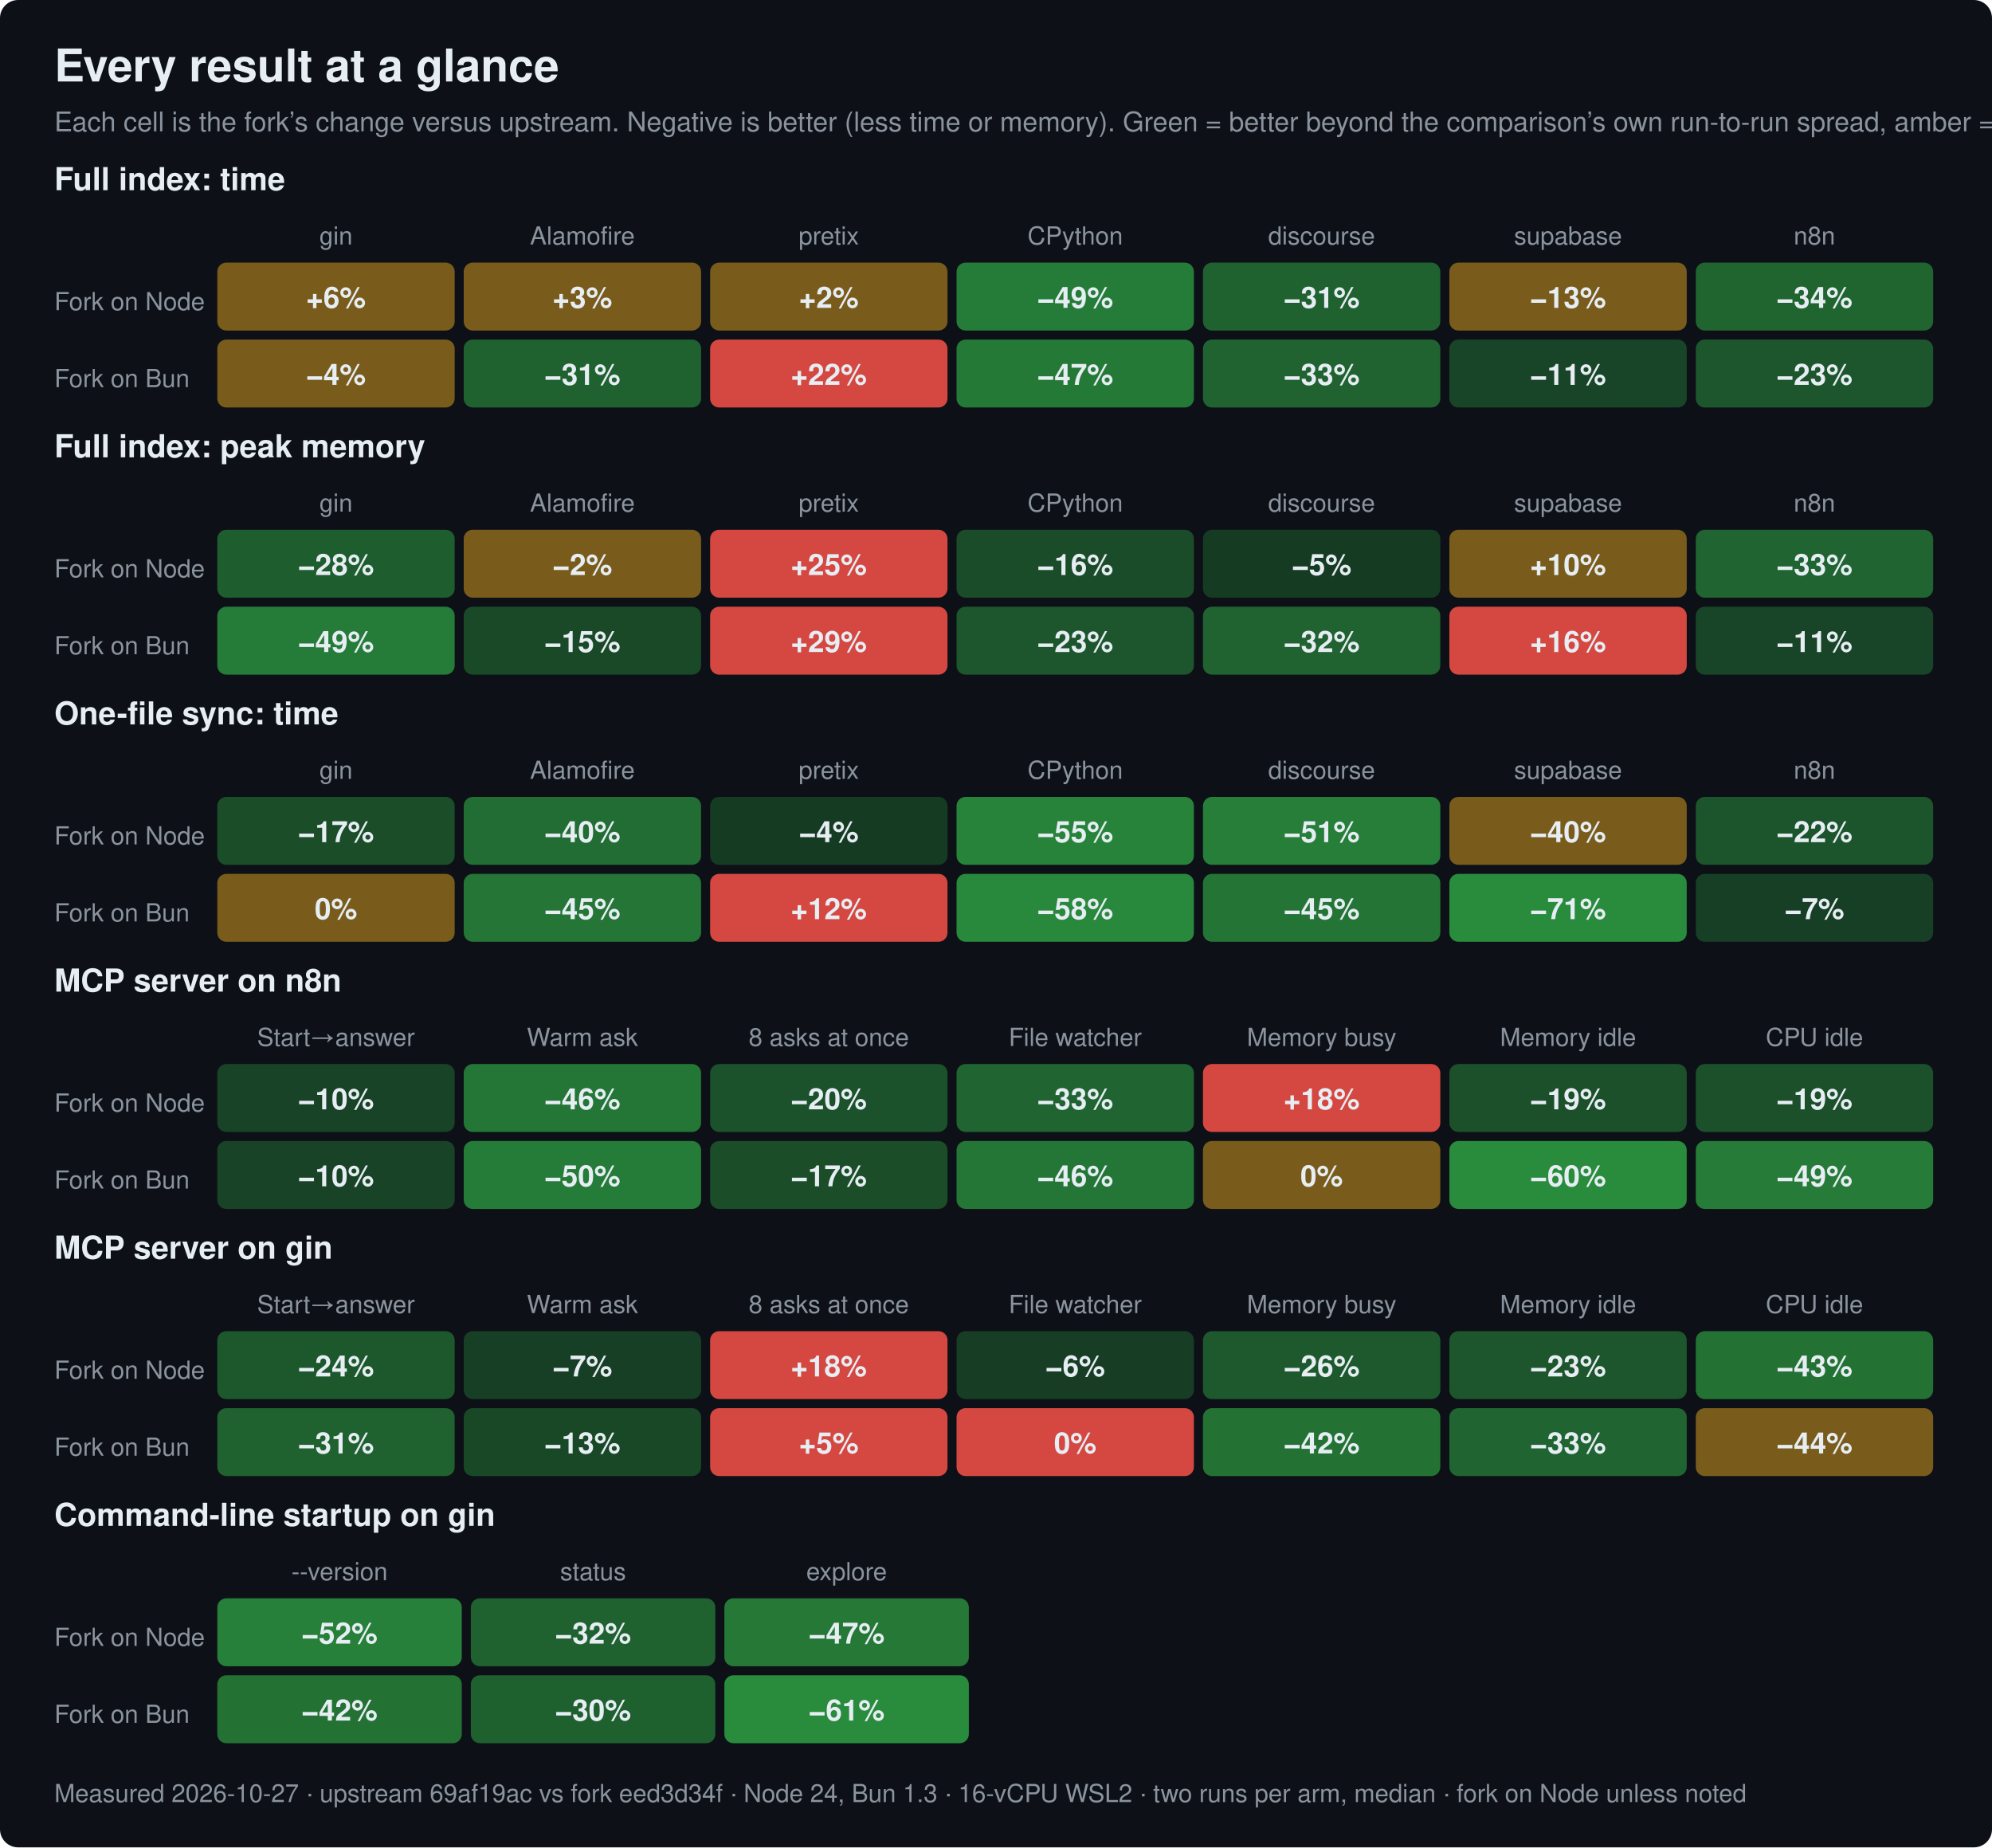
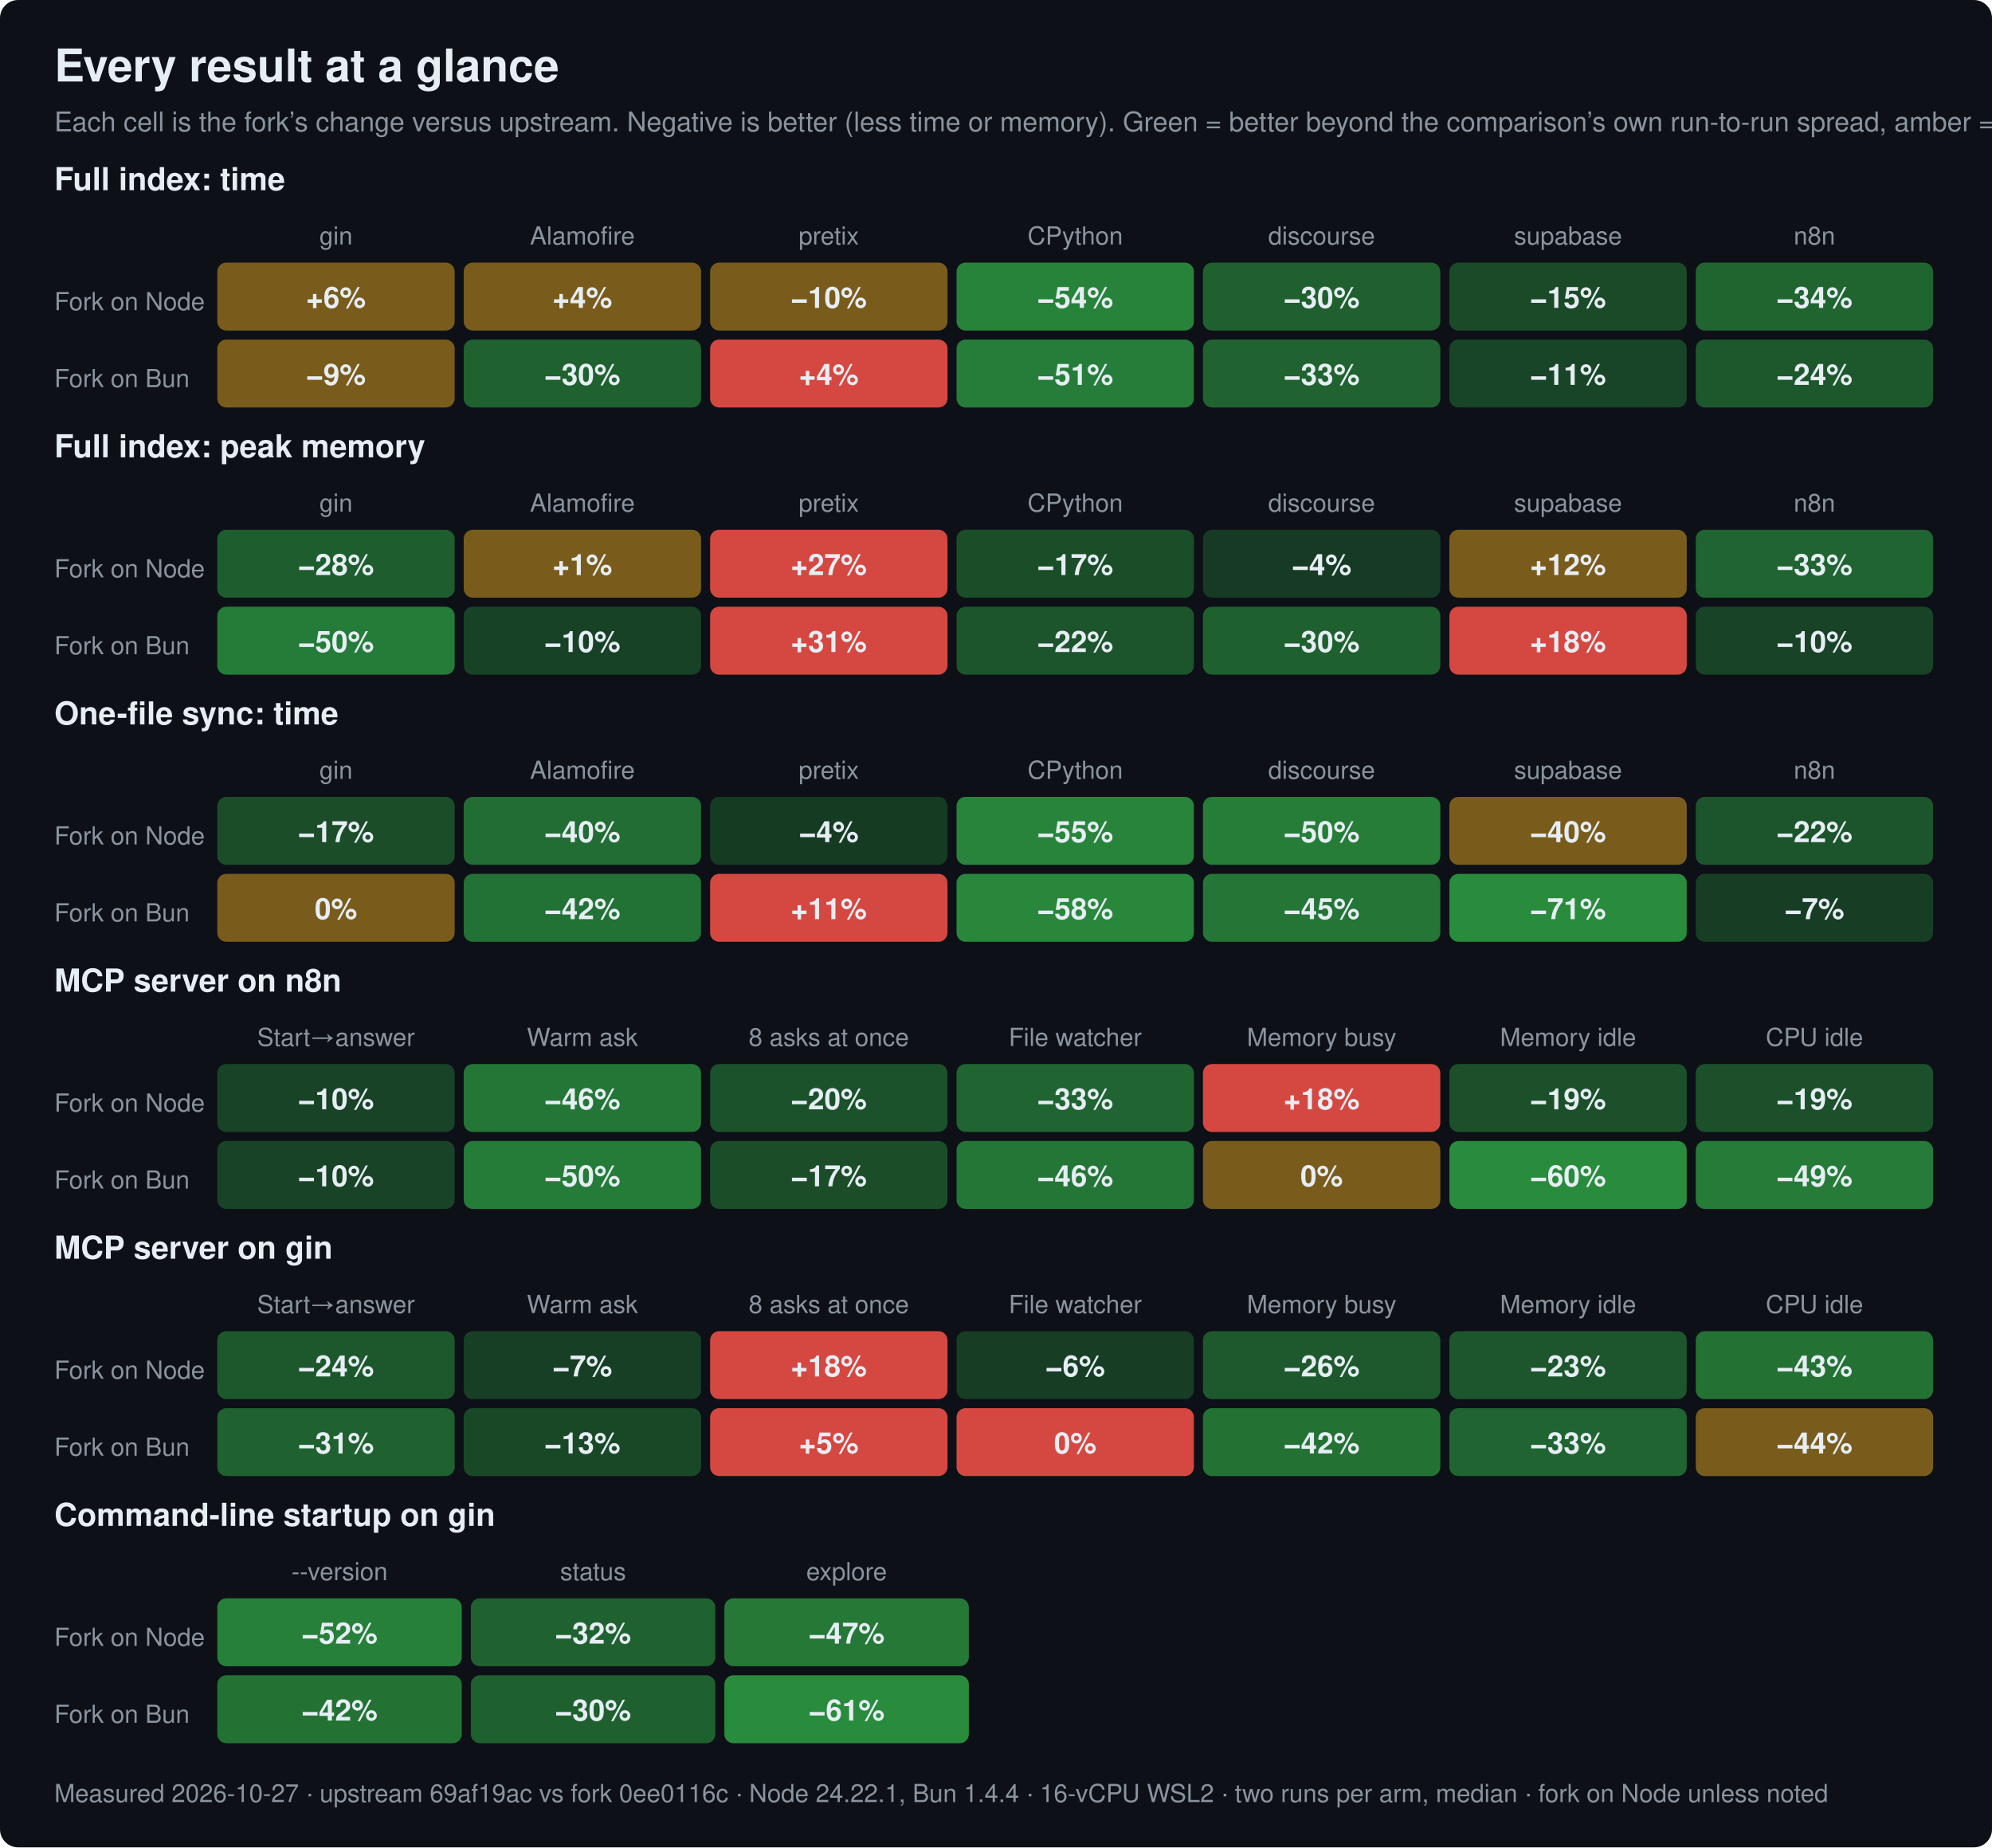
<svg xmlns="http://www.w3.org/2000/svg" width="880" height="816" viewBox="0 0 880 816" font-family="-apple-system, BlinkMacSystemFont, 'Segoe UI', Helvetica, Arial, sans-serif" role="img" aria-labelledby="t d">
  <rect width="880" height="816" rx="8" fill="#0d1117" />
  <text x="24" y="36" font-size="20" font-weight="700" fill="#e6edf3" text-anchor="start">Every result at a glance</text>
  <text x="24" y="58" font-size="12" font-weight="400" fill="#8b949e" text-anchor="start">Each cell is the fork’s change versus upstream. Negative is better (less time or memory). Green = better beyond the comparison’s own run-to-run spread, amber = inside it, red = worse, grey = inconclusive or no data.</text>
  <text x="24" y="84" font-size="14" font-weight="700" fill="#e6edf3" text-anchor="start">Full index: time</text>
  <text x="148.429" y="108" font-size="11" font-weight="400" fill="#8b949e" text-anchor="middle">gin</text>
  <text x="257.286" y="108" font-size="11" font-weight="400" fill="#8b949e" text-anchor="middle">Alamofire</text>
  <text x="366.143" y="108" font-size="11" font-weight="400" fill="#8b949e" text-anchor="middle">pretix</text>
  <text x="475" y="108" font-size="11" font-weight="400" fill="#8b949e" text-anchor="middle">CPython</text>
  <text x="583.857" y="108" font-size="11" font-weight="400" fill="#8b949e" text-anchor="middle">discourse</text>
  <text x="692.714" y="108" font-size="11" font-weight="400" fill="#8b949e" text-anchor="middle">supabase</text>
  <text x="801.571" y="108" font-size="11" font-weight="400" fill="#8b949e" text-anchor="middle">n8n</text>
  <text x="24" y="137" font-size="11" font-weight="400" fill="#8b949e" text-anchor="start">Fork on Node</text>
  <rect x="96" y="116" width="104.857" height="30" rx="4" fill="#d29922" fill-opacity="0.55" />
  <text x="148.429" y="136" font-size="13" font-weight="700" fill="#e6edf3" text-anchor="middle">+6%</text>
  <rect x="204.857" y="116" width="104.857" height="30" rx="4" fill="#d29922" fill-opacity="0.55" />
-   <text x="257.286" y="136" font-size="13" font-weight="700" fill="#e6edf3" text-anchor="middle">+3%</text>
+   <text x="257.286" y="136" font-size="13" font-weight="700" fill="#e6edf3" text-anchor="middle">+4%</text>
  <rect x="313.714" y="116" width="104.857" height="30" rx="4" fill="#d29922" fill-opacity="0.55" />
-   <text x="366.143" y="136" font-size="13" font-weight="700" fill="#e6edf3" text-anchor="middle">+2%</text>
-   <rect x="422.571" y="116" width="104.857" height="30" rx="4" fill="#2ea043" fill-opacity="0.744" />
-   <text x="475" y="136" font-size="13" font-weight="700" fill="#e6edf3" text-anchor="middle">−49%</text>
-   <rect x="531.429" y="116" width="104.857" height="30" rx="4" fill="#2ea043" fill-opacity="0.562" />
-   <text x="583.857" y="136" font-size="13" font-weight="700" fill="#e6edf3" text-anchor="middle">−31%</text>
-   <rect x="640.286" y="116" width="104.857" height="30" rx="4" fill="#d29922" fill-opacity="0.55" />
-   <text x="692.714" y="136" font-size="13" font-weight="700" fill="#e6edf3" text-anchor="middle">−13%</text>
-   <rect x="749.143" y="116" width="104.857" height="30" rx="4" fill="#2ea043" fill-opacity="0.588" />
+   <text x="366.143" y="136" font-size="13" font-weight="700" fill="#e6edf3" text-anchor="middle">−10%</text>
+   <rect x="422.571" y="116" width="104.857" height="30" rx="4" fill="#2ea043" fill-opacity="0.792" />
+   <text x="475" y="136" font-size="13" font-weight="700" fill="#e6edf3" text-anchor="middle">−54%</text>
+   <rect x="531.429" y="116" width="104.857" height="30" rx="4" fill="#2ea043" fill-opacity="0.55" />
+   <text x="583.857" y="136" font-size="13" font-weight="700" fill="#e6edf3" text-anchor="middle">−30%</text>
+   <rect x="640.286" y="116" width="104.857" height="30" rx="4" fill="#2ea043" fill-opacity="0.4" />
+   <text x="692.714" y="136" font-size="13" font-weight="700" fill="#e6edf3" text-anchor="middle">−15%</text>
+   <rect x="749.143" y="116" width="104.857" height="30" rx="4" fill="#2ea043" fill-opacity="0.589" />
  <text x="801.571" y="136" font-size="13" font-weight="700" fill="#e6edf3" text-anchor="middle">−34%</text>
  <text x="24" y="171" font-size="11" font-weight="400" fill="#8b949e" text-anchor="start">Fork on Bun</text>
  <rect x="96" y="150" width="104.857" height="30" rx="4" fill="#d29922" fill-opacity="0.55" />
-   <text x="148.429" y="170" font-size="13" font-weight="700" fill="#e6edf3" text-anchor="middle">−4%</text>
-   <rect x="204.857" y="150" width="104.857" height="30" rx="4" fill="#2ea043" fill-opacity="0.562" />
-   <text x="257.286" y="170" font-size="13" font-weight="700" fill="#e6edf3" text-anchor="middle">−31%</text>
+   <text x="148.429" y="170" font-size="13" font-weight="700" fill="#e6edf3" text-anchor="middle">−9%</text>
+   <rect x="204.857" y="150" width="104.857" height="30" rx="4" fill="#2ea043" fill-opacity="0.555" />
+   <text x="257.286" y="170" font-size="13" font-weight="700" fill="#e6edf3" text-anchor="middle">−30%</text>
  <rect x="313.714" y="150" width="104.857" height="30" rx="4" fill="#f85149" fill-opacity="0.85" />
-   <text x="366.143" y="170" font-size="13" font-weight="700" fill="#e6edf3" text-anchor="middle">+22%</text>
-   <rect x="422.571" y="150" width="104.857" height="30" rx="4" fill="#2ea043" fill-opacity="0.724" />
-   <text x="475" y="170" font-size="13" font-weight="700" fill="#e6edf3" text-anchor="middle">−47%</text>
-   <rect x="531.429" y="150" width="104.857" height="30" rx="4" fill="#2ea043" fill-opacity="0.578" />
+   <text x="366.143" y="170" font-size="13" font-weight="700" fill="#e6edf3" text-anchor="middle">+4%</text>
+   <rect x="422.571" y="150" width="104.857" height="30" rx="4" fill="#2ea043" fill-opacity="0.759" />
+   <text x="475" y="170" font-size="13" font-weight="700" fill="#e6edf3" text-anchor="middle">−51%</text>
+   <rect x="531.429" y="150" width="104.857" height="30" rx="4" fill="#2ea043" fill-opacity="0.575" />
  <text x="583.857" y="170" font-size="13" font-weight="700" fill="#e6edf3" text-anchor="middle">−33%</text>
-   <rect x="640.286" y="150" width="104.857" height="30" rx="4" fill="#2ea043" fill-opacity="0.362" />
+   <rect x="640.286" y="150" width="104.857" height="30" rx="4" fill="#2ea043" fill-opacity="0.361" />
  <text x="692.714" y="170" font-size="13" font-weight="700" fill="#e6edf3" text-anchor="middle">−11%</text>
-   <rect x="749.143" y="150" width="104.857" height="30" rx="4" fill="#2ea043" fill-opacity="0.481" />
-   <text x="801.571" y="170" font-size="13" font-weight="700" fill="#e6edf3" text-anchor="middle">−23%</text>
+   <rect x="749.143" y="150" width="104.857" height="30" rx="4" fill="#2ea043" fill-opacity="0.49" />
+   <text x="801.571" y="170" font-size="13" font-weight="700" fill="#e6edf3" text-anchor="middle">−24%</text>
  <text x="24" y="202" font-size="14" font-weight="700" fill="#e6edf3" text-anchor="start">Full index: peak memory</text>
  <text x="148.429" y="226" font-size="11" font-weight="400" fill="#8b949e" text-anchor="middle">gin</text>
  <text x="257.286" y="226" font-size="11" font-weight="400" fill="#8b949e" text-anchor="middle">Alamofire</text>
  <text x="366.143" y="226" font-size="11" font-weight="400" fill="#8b949e" text-anchor="middle">pretix</text>
  <text x="475" y="226" font-size="11" font-weight="400" fill="#8b949e" text-anchor="middle">CPython</text>
  <text x="583.857" y="226" font-size="11" font-weight="400" fill="#8b949e" text-anchor="middle">discourse</text>
  <text x="692.714" y="226" font-size="11" font-weight="400" fill="#8b949e" text-anchor="middle">supabase</text>
  <text x="801.571" y="226" font-size="11" font-weight="400" fill="#8b949e" text-anchor="middle">n8n</text>
  <text x="24" y="255" font-size="11" font-weight="400" fill="#8b949e" text-anchor="start">Fork on Node</text>
  <rect x="96" y="234" width="104.857" height="30" rx="4" fill="#2ea043" fill-opacity="0.534" />
  <text x="148.429" y="254" font-size="13" font-weight="700" fill="#e6edf3" text-anchor="middle">−28%</text>
  <rect x="204.857" y="234" width="104.857" height="30" rx="4" fill="#d29922" fill-opacity="0.55" />
-   <text x="257.286" y="254" font-size="13" font-weight="700" fill="#e6edf3" text-anchor="middle">−2%</text>
+   <text x="257.286" y="254" font-size="13" font-weight="700" fill="#e6edf3" text-anchor="middle">+1%</text>
  <rect x="313.714" y="234" width="104.857" height="30" rx="4" fill="#f85149" fill-opacity="0.85" />
-   <text x="366.143" y="254" font-size="13" font-weight="700" fill="#e6edf3" text-anchor="middle">+25%</text>
-   <rect x="422.571" y="234" width="104.857" height="30" rx="4" fill="#2ea043" fill-opacity="0.412" />
-   <text x="475" y="254" font-size="13" font-weight="700" fill="#e6edf3" text-anchor="middle">−16%</text>
-   <rect x="531.429" y="234" width="104.857" height="30" rx="4" fill="#2ea043" fill-opacity="0.296" />
-   <text x="583.857" y="254" font-size="13" font-weight="700" fill="#e6edf3" text-anchor="middle">−5%</text>
+   <text x="366.143" y="254" font-size="13" font-weight="700" fill="#e6edf3" text-anchor="middle">+27%</text>
+   <rect x="422.571" y="234" width="104.857" height="30" rx="4" fill="#2ea043" fill-opacity="0.424" />
+   <text x="475" y="254" font-size="13" font-weight="700" fill="#e6edf3" text-anchor="middle">−17%</text>
+   <rect x="531.429" y="234" width="104.857" height="30" rx="4" fill="#2ea043" fill-opacity="0.287" />
+   <text x="583.857" y="254" font-size="13" font-weight="700" fill="#e6edf3" text-anchor="middle">−4%</text>
  <rect x="640.286" y="234" width="104.857" height="30" rx="4" fill="#d29922" fill-opacity="0.55" />
-   <text x="692.714" y="254" font-size="13" font-weight="700" fill="#e6edf3" text-anchor="middle">+10%</text>
-   <rect x="749.143" y="234" width="104.857" height="30" rx="4" fill="#2ea043" fill-opacity="0.581" />
+   <text x="692.714" y="254" font-size="13" font-weight="700" fill="#e6edf3" text-anchor="middle">+12%</text>
+   <rect x="749.143" y="234" width="104.857" height="30" rx="4" fill="#2ea043" fill-opacity="0.584" />
  <text x="801.571" y="254" font-size="13" font-weight="700" fill="#e6edf3" text-anchor="middle">−33%</text>
  <text x="24" y="289" font-size="11" font-weight="400" fill="#8b949e" text-anchor="start">Fork on Bun</text>
-   <rect x="96" y="268" width="104.857" height="30" rx="4" fill="#2ea043" fill-opacity="0.744" />
-   <text x="148.429" y="288" font-size="13" font-weight="700" fill="#e6edf3" text-anchor="middle">−49%</text>
-   <rect x="204.857" y="268" width="104.857" height="30" rx="4" fill="#2ea043" fill-opacity="0.396" />
-   <text x="257.286" y="288" font-size="13" font-weight="700" fill="#e6edf3" text-anchor="middle">−15%</text>
+   <rect x="96" y="268" width="104.857" height="30" rx="4" fill="#2ea043" fill-opacity="0.751" />
+   <text x="148.429" y="288" font-size="13" font-weight="700" fill="#e6edf3" text-anchor="middle">−50%</text>
+   <rect x="204.857" y="268" width="104.857" height="30" rx="4" fill="#2ea043" fill-opacity="0.345" />
+   <text x="257.286" y="288" font-size="13" font-weight="700" fill="#e6edf3" text-anchor="middle">−10%</text>
  <rect x="313.714" y="268" width="104.857" height="30" rx="4" fill="#f85149" fill-opacity="0.85" />
-   <text x="366.143" y="288" font-size="13" font-weight="700" fill="#e6edf3" text-anchor="middle">+29%</text>
-   <rect x="422.571" y="268" width="104.857" height="30" rx="4" fill="#2ea043" fill-opacity="0.483" />
-   <text x="475" y="288" font-size="13" font-weight="700" fill="#e6edf3" text-anchor="middle">−23%</text>
-   <rect x="531.429" y="268" width="104.857" height="30" rx="4" fill="#2ea043" fill-opacity="0.571" />
-   <text x="583.857" y="288" font-size="13" font-weight="700" fill="#e6edf3" text-anchor="middle">−32%</text>
+   <text x="366.143" y="288" font-size="13" font-weight="700" fill="#e6edf3" text-anchor="middle">+31%</text>
+   <rect x="422.571" y="268" width="104.857" height="30" rx="4" fill="#2ea043" fill-opacity="0.472" />
+   <text x="475" y="288" font-size="13" font-weight="700" fill="#e6edf3" text-anchor="middle">−22%</text>
+   <rect x="531.429" y="268" width="104.857" height="30" rx="4" fill="#2ea043" fill-opacity="0.551" />
+   <text x="583.857" y="288" font-size="13" font-weight="700" fill="#e6edf3" text-anchor="middle">−30%</text>
  <rect x="640.286" y="268" width="104.857" height="30" rx="4" fill="#f85149" fill-opacity="0.85" />
-   <text x="692.714" y="288" font-size="13" font-weight="700" fill="#e6edf3" text-anchor="middle">+16%</text>
-   <rect x="749.143" y="268" width="104.857" height="30" rx="4" fill="#2ea043" fill-opacity="0.362" />
-   <text x="801.571" y="288" font-size="13" font-weight="700" fill="#e6edf3" text-anchor="middle">−11%</text>
+   <text x="692.714" y="288" font-size="13" font-weight="700" fill="#e6edf3" text-anchor="middle">+18%</text>
+   <rect x="749.143" y="268" width="104.857" height="30" rx="4" fill="#2ea043" fill-opacity="0.354" />
+   <text x="801.571" y="288" font-size="13" font-weight="700" fill="#e6edf3" text-anchor="middle">−10%</text>
  <text x="24" y="320" font-size="14" font-weight="700" fill="#e6edf3" text-anchor="start">One-file sync: time</text>
  <text x="148.429" y="344" font-size="11" font-weight="400" fill="#8b949e" text-anchor="middle">gin</text>
  <text x="257.286" y="344" font-size="11" font-weight="400" fill="#8b949e" text-anchor="middle">Alamofire</text>
  <text x="366.143" y="344" font-size="11" font-weight="400" fill="#8b949e" text-anchor="middle">pretix</text>
  <text x="475" y="344" font-size="11" font-weight="400" fill="#8b949e" text-anchor="middle">CPython</text>
  <text x="583.857" y="344" font-size="11" font-weight="400" fill="#8b949e" text-anchor="middle">discourse</text>
  <text x="692.714" y="344" font-size="11" font-weight="400" fill="#8b949e" text-anchor="middle">supabase</text>
  <text x="801.571" y="344" font-size="11" font-weight="400" fill="#8b949e" text-anchor="middle">n8n</text>
  <text x="24" y="373" font-size="11" font-weight="400" fill="#8b949e" text-anchor="start">Fork on Node</text>
  <rect x="96" y="352" width="104.857" height="30" rx="4" fill="#2ea043" fill-opacity="0.418" />
  <text x="148.429" y="372" font-size="13" font-weight="700" fill="#e6edf3" text-anchor="middle">−17%</text>
  <rect x="204.857" y="352" width="104.857" height="30" rx="4" fill="#2ea043" fill-opacity="0.646" />
  <text x="257.286" y="372" font-size="13" font-weight="700" fill="#e6edf3" text-anchor="middle">−40%</text>
  <rect x="313.714" y="352" width="104.857" height="30" rx="4" fill="#2ea043" fill-opacity="0.293" />
  <text x="366.143" y="372" font-size="13" font-weight="700" fill="#e6edf3" text-anchor="middle">−4%</text>
-   <rect x="422.571" y="352" width="104.857" height="30" rx="4" fill="#2ea043" fill-opacity="0.802" />
+   <rect x="422.571" y="352" width="104.857" height="30" rx="4" fill="#2ea043" fill-opacity="0.804" />
  <text x="475" y="372" font-size="13" font-weight="700" fill="#e6edf3" text-anchor="middle">−55%</text>
-   <rect x="531.429" y="352" width="104.857" height="30" rx="4" fill="#2ea043" fill-opacity="0.76" />
-   <text x="583.857" y="372" font-size="13" font-weight="700" fill="#e6edf3" text-anchor="middle">−51%</text>
+   <rect x="531.429" y="352" width="104.857" height="30" rx="4" fill="#2ea043" fill-opacity="0.754" />
+   <text x="583.857" y="372" font-size="13" font-weight="700" fill="#e6edf3" text-anchor="middle">−50%</text>
  <rect x="640.286" y="352" width="104.857" height="30" rx="4" fill="#d29922" fill-opacity="0.55" />
  <text x="692.714" y="372" font-size="13" font-weight="700" fill="#e6edf3" text-anchor="middle">−40%</text>
-   <rect x="749.143" y="352" width="104.857" height="30" rx="4" fill="#2ea043" fill-opacity="0.47" />
+   <rect x="749.143" y="352" width="104.857" height="30" rx="4" fill="#2ea043" fill-opacity="0.467" />
  <text x="801.571" y="372" font-size="13" font-weight="700" fill="#e6edf3" text-anchor="middle">−22%</text>
  <text x="24" y="407" font-size="11" font-weight="400" fill="#8b949e" text-anchor="start">Fork on Bun</text>
  <rect x="96" y="386" width="104.857" height="30" rx="4" fill="#d29922" fill-opacity="0.55" />
  <text x="148.429" y="406" font-size="13" font-weight="700" fill="#e6edf3" text-anchor="middle">0%</text>
-   <rect x="204.857" y="386" width="104.857" height="30" rx="4" fill="#2ea043" fill-opacity="0.702" />
-   <text x="257.286" y="406" font-size="13" font-weight="700" fill="#e6edf3" text-anchor="middle">−45%</text>
+   <rect x="204.857" y="386" width="104.857" height="30" rx="4" fill="#2ea043" fill-opacity="0.669" />
+   <text x="257.286" y="406" font-size="13" font-weight="700" fill="#e6edf3" text-anchor="middle">−42%</text>
  <rect x="313.714" y="386" width="104.857" height="30" rx="4" fill="#f85149" fill-opacity="0.85" />
-   <text x="366.143" y="406" font-size="13" font-weight="700" fill="#e6edf3" text-anchor="middle">+12%</text>
-   <rect x="422.571" y="386" width="104.857" height="30" rx="4" fill="#2ea043" fill-opacity="0.83" />
+   <text x="366.143" y="406" font-size="13" font-weight="700" fill="#e6edf3" text-anchor="middle">+11%</text>
+   <rect x="422.571" y="386" width="104.857" height="30" rx="4" fill="#2ea043" fill-opacity="0.828" />
  <text x="475" y="406" font-size="13" font-weight="700" fill="#e6edf3" text-anchor="middle">−58%</text>
-   <rect x="531.429" y="386" width="104.857" height="30" rx="4" fill="#2ea043" fill-opacity="0.698" />
+   <rect x="531.429" y="386" width="104.857" height="30" rx="4" fill="#2ea043" fill-opacity="0.7" />
  <text x="583.857" y="406" font-size="13" font-weight="700" fill="#e6edf3" text-anchor="middle">−45%</text>
  <rect x="640.286" y="386" width="104.857" height="30" rx="4" fill="#2ea043" fill-opacity="0.85" />
  <text x="692.714" y="406" font-size="13" font-weight="700" fill="#e6edf3" text-anchor="middle">−71%</text>
-   <rect x="749.143" y="386" width="104.857" height="30" rx="4" fill="#2ea043" fill-opacity="0.319" />
+   <rect x="749.143" y="386" width="104.857" height="30" rx="4" fill="#2ea043" fill-opacity="0.317" />
  <text x="801.571" y="406" font-size="13" font-weight="700" fill="#e6edf3" text-anchor="middle">−7%</text>
  <text x="24" y="438" font-size="14" font-weight="700" fill="#e6edf3" text-anchor="start">MCP server on n8n</text>
  <text x="148.429" y="462" font-size="11" font-weight="400" fill="#8b949e" text-anchor="middle">Start→answer</text>
  <text x="257.286" y="462" font-size="11" font-weight="400" fill="#8b949e" text-anchor="middle">Warm ask</text>
  <text x="366.143" y="462" font-size="11" font-weight="400" fill="#8b949e" text-anchor="middle">8 asks at once</text>
  <text x="475" y="462" font-size="11" font-weight="400" fill="#8b949e" text-anchor="middle">File watcher</text>
  <text x="583.857" y="462" font-size="11" font-weight="400" fill="#8b949e" text-anchor="middle">Memory busy</text>
  <text x="692.714" y="462" font-size="11" font-weight="400" fill="#8b949e" text-anchor="middle">Memory idle</text>
  <text x="801.571" y="462" font-size="11" font-weight="400" fill="#8b949e" text-anchor="middle">CPU idle</text>
  <text x="24" y="491" font-size="11" font-weight="400" fill="#8b949e" text-anchor="start">Fork on Node</text>
  <rect x="96" y="470" width="104.857" height="30" rx="4" fill="#2ea043" fill-opacity="0.353" />
  <text x="148.429" y="490" font-size="13" font-weight="700" fill="#e6edf3" text-anchor="middle">−10%</text>
  <rect x="204.857" y="470" width="104.857" height="30" rx="4" fill="#2ea043" fill-opacity="0.709" />
  <text x="257.286" y="490" font-size="13" font-weight="700" fill="#e6edf3" text-anchor="middle">−46%</text>
  <rect x="313.714" y="470" width="104.857" height="30" rx="4" fill="#2ea043" fill-opacity="0.453" />
  <text x="366.143" y="490" font-size="13" font-weight="700" fill="#e6edf3" text-anchor="middle">−20%</text>
  <rect x="422.571" y="470" width="104.857" height="30" rx="4" fill="#2ea043" fill-opacity="0.582" />
  <text x="475" y="490" font-size="13" font-weight="700" fill="#e6edf3" text-anchor="middle">−33%</text>
  <rect x="531.429" y="470" width="104.857" height="30" rx="4" fill="#f85149" fill-opacity="0.85" />
  <text x="583.857" y="490" font-size="13" font-weight="700" fill="#e6edf3" text-anchor="middle">+18%</text>
  <rect x="640.286" y="470" width="104.857" height="30" rx="4" fill="#2ea043" fill-opacity="0.437" />
  <text x="692.714" y="490" font-size="13" font-weight="700" fill="#e6edf3" text-anchor="middle">−19%</text>
  <rect x="749.143" y="470" width="104.857" height="30" rx="4" fill="#2ea043" fill-opacity="0.438" />
  <text x="801.571" y="490" font-size="13" font-weight="700" fill="#e6edf3" text-anchor="middle">−19%</text>
  <text x="24" y="525" font-size="11" font-weight="400" fill="#8b949e" text-anchor="start">Fork on Bun</text>
  <rect x="96" y="504" width="104.857" height="30" rx="4" fill="#2ea043" fill-opacity="0.351" />
  <text x="148.429" y="524" font-size="13" font-weight="700" fill="#e6edf3" text-anchor="middle">−10%</text>
  <rect x="204.857" y="504" width="104.857" height="30" rx="4" fill="#2ea043" fill-opacity="0.745" />
  <text x="257.286" y="524" font-size="13" font-weight="700" fill="#e6edf3" text-anchor="middle">−50%</text>
  <rect x="313.714" y="504" width="104.857" height="30" rx="4" fill="#2ea043" fill-opacity="0.421" />
  <text x="366.143" y="524" font-size="13" font-weight="700" fill="#e6edf3" text-anchor="middle">−17%</text>
  <rect x="422.571" y="504" width="104.857" height="30" rx="4" fill="#2ea043" fill-opacity="0.708" />
  <text x="475" y="524" font-size="13" font-weight="700" fill="#e6edf3" text-anchor="middle">−46%</text>
  <rect x="531.429" y="504" width="104.857" height="30" rx="4" fill="#d29922" fill-opacity="0.55" />
  <text x="583.857" y="524" font-size="13" font-weight="700" fill="#e6edf3" text-anchor="middle">0%</text>
  <rect x="640.286" y="504" width="104.857" height="30" rx="4" fill="#2ea043" fill-opacity="0.847" />
  <text x="692.714" y="524" font-size="13" font-weight="700" fill="#e6edf3" text-anchor="middle">−60%</text>
  <rect x="749.143" y="504" width="104.857" height="30" rx="4" fill="#2ea043" fill-opacity="0.741" />
  <text x="801.571" y="524" font-size="13" font-weight="700" fill="#e6edf3" text-anchor="middle">−49%</text>
  <text x="24" y="556" font-size="14" font-weight="700" fill="#e6edf3" text-anchor="start">MCP server on gin</text>
  <text x="148.429" y="580" font-size="11" font-weight="400" fill="#8b949e" text-anchor="middle">Start→answer</text>
  <text x="257.286" y="580" font-size="11" font-weight="400" fill="#8b949e" text-anchor="middle">Warm ask</text>
  <text x="366.143" y="580" font-size="11" font-weight="400" fill="#8b949e" text-anchor="middle">8 asks at once</text>
  <text x="475" y="580" font-size="11" font-weight="400" fill="#8b949e" text-anchor="middle">File watcher</text>
  <text x="583.857" y="580" font-size="11" font-weight="400" fill="#8b949e" text-anchor="middle">Memory busy</text>
  <text x="692.714" y="580" font-size="11" font-weight="400" fill="#8b949e" text-anchor="middle">Memory idle</text>
  <text x="801.571" y="580" font-size="11" font-weight="400" fill="#8b949e" text-anchor="middle">CPU idle</text>
  <text x="24" y="609" font-size="11" font-weight="400" fill="#8b949e" text-anchor="start">Fork on Node</text>
  <rect x="96" y="588" width="104.857" height="30" rx="4" fill="#2ea043" fill-opacity="0.495" />
  <text x="148.429" y="608" font-size="13" font-weight="700" fill="#e6edf3" text-anchor="middle">−24%</text>
  <rect x="204.857" y="588" width="104.857" height="30" rx="4" fill="#2ea043" fill-opacity="0.321" />
  <text x="257.286" y="608" font-size="13" font-weight="700" fill="#e6edf3" text-anchor="middle">−7%</text>
  <rect x="313.714" y="588" width="104.857" height="30" rx="4" fill="#f85149" fill-opacity="0.85" />
  <text x="366.143" y="608" font-size="13" font-weight="700" fill="#e6edf3" text-anchor="middle">+18%</text>
  <rect x="422.571" y="588" width="104.857" height="30" rx="4" fill="#2ea043" fill-opacity="0.311" />
  <text x="475" y="608" font-size="13" font-weight="700" fill="#e6edf3" text-anchor="middle">−6%</text>
  <rect x="531.429" y="588" width="104.857" height="30" rx="4" fill="#2ea043" fill-opacity="0.508" />
  <text x="583.857" y="608" font-size="13" font-weight="700" fill="#e6edf3" text-anchor="middle">−26%</text>
  <rect x="640.286" y="588" width="104.857" height="30" rx="4" fill="#2ea043" fill-opacity="0.477" />
  <text x="692.714" y="608" font-size="13" font-weight="700" fill="#e6edf3" text-anchor="middle">−23%</text>
  <rect x="749.143" y="588" width="104.857" height="30" rx="4" fill="#2ea043" fill-opacity="0.679" />
  <text x="801.571" y="608" font-size="13" font-weight="700" fill="#e6edf3" text-anchor="middle">−43%</text>
  <text x="24" y="643" font-size="11" font-weight="400" fill="#8b949e" text-anchor="start">Fork on Bun</text>
  <rect x="96" y="622" width="104.857" height="30" rx="4" fill="#2ea043" fill-opacity="0.558" />
  <text x="148.429" y="642" font-size="13" font-weight="700" fill="#e6edf3" text-anchor="middle">−31%</text>
  <rect x="204.857" y="622" width="104.857" height="30" rx="4" fill="#2ea043" fill-opacity="0.38" />
  <text x="257.286" y="642" font-size="13" font-weight="700" fill="#e6edf3" text-anchor="middle">−13%</text>
  <rect x="313.714" y="622" width="104.857" height="30" rx="4" fill="#f85149" fill-opacity="0.85" />
  <text x="366.143" y="642" font-size="13" font-weight="700" fill="#e6edf3" text-anchor="middle">+5%</text>
  <rect x="422.571" y="622" width="104.857" height="30" rx="4" fill="#f85149" fill-opacity="0.85" />
  <text x="475" y="642" font-size="13" font-weight="700" fill="#e6edf3" text-anchor="middle">0%</text>
  <rect x="531.429" y="622" width="104.857" height="30" rx="4" fill="#2ea043" fill-opacity="0.674" />
  <text x="583.857" y="642" font-size="13" font-weight="700" fill="#e6edf3" text-anchor="middle">−42%</text>
  <rect x="640.286" y="622" width="104.857" height="30" rx="4" fill="#2ea043" fill-opacity="0.582" />
  <text x="692.714" y="642" font-size="13" font-weight="700" fill="#e6edf3" text-anchor="middle">−33%</text>
  <rect x="749.143" y="622" width="104.857" height="30" rx="4" fill="#d29922" fill-opacity="0.55" />
  <text x="801.571" y="642" font-size="13" font-weight="700" fill="#e6edf3" text-anchor="middle">−44%</text>
  <text x="24" y="674" font-size="14" font-weight="700" fill="#e6edf3" text-anchor="start">Command-line startup on gin</text>
  <text x="150" y="698" font-size="11" font-weight="400" fill="#8b949e" text-anchor="middle">--version</text>
  <text x="262" y="698" font-size="11" font-weight="400" fill="#8b949e" text-anchor="middle">status</text>
  <text x="374" y="698" font-size="11" font-weight="400" fill="#8b949e" text-anchor="middle">explore</text>
  <text x="24" y="727" font-size="11" font-weight="400" fill="#8b949e" text-anchor="start">Fork on Node</text>
  <rect x="96" y="706" width="108" height="30" rx="4" fill="#2ea043" fill-opacity="0.774" />
  <text x="150" y="726" font-size="13" font-weight="700" fill="#e6edf3" text-anchor="middle">−52%</text>
  <rect x="208" y="706" width="108" height="30" rx="4" fill="#2ea043" fill-opacity="0.565" />
  <text x="262" y="726" font-size="13" font-weight="700" fill="#e6edf3" text-anchor="middle">−32%</text>
  <rect x="320" y="706" width="108" height="30" rx="4" fill="#2ea043" fill-opacity="0.72" />
  <text x="374" y="726" font-size="13" font-weight="700" fill="#e6edf3" text-anchor="middle">−47%</text>
  <text x="24" y="761" font-size="11" font-weight="400" fill="#8b949e" text-anchor="start">Fork on Bun</text>
  <rect x="96" y="740" width="108" height="30" rx="4" fill="#2ea043" fill-opacity="0.673" />
  <text x="150" y="760" font-size="13" font-weight="700" fill="#e6edf3" text-anchor="middle">−42%</text>
  <rect x="208" y="740" width="108" height="30" rx="4" fill="#2ea043" fill-opacity="0.551" />
  <text x="262" y="760" font-size="13" font-weight="700" fill="#e6edf3" text-anchor="middle">−30%</text>
  <rect x="320" y="740" width="108" height="30" rx="4" fill="#2ea043" fill-opacity="0.85" />
  <text x="374" y="760" font-size="13" font-weight="700" fill="#e6edf3" text-anchor="middle">−61%</text>
-   <text x="24" y="796" font-size="11" font-weight="400" fill="#8b949e" text-anchor="start">Measured 2026-10-27 · upstream 69af19ac vs fork eed3d34f · Node 24, Bun 1.3 · 16-vCPU WSL2 · two runs per arm, median · fork on Node unless noted</text>
+   <text x="24" y="796" font-size="11" font-weight="400" fill="#8b949e" text-anchor="start">Measured 2026-10-27 · upstream 69af19ac vs fork 0ee0116c · Node 24.22.1, Bun 1.4.4 · 16-vCPU WSL2 · two runs per arm, median · fork on Node unless noted</text>
</svg>
